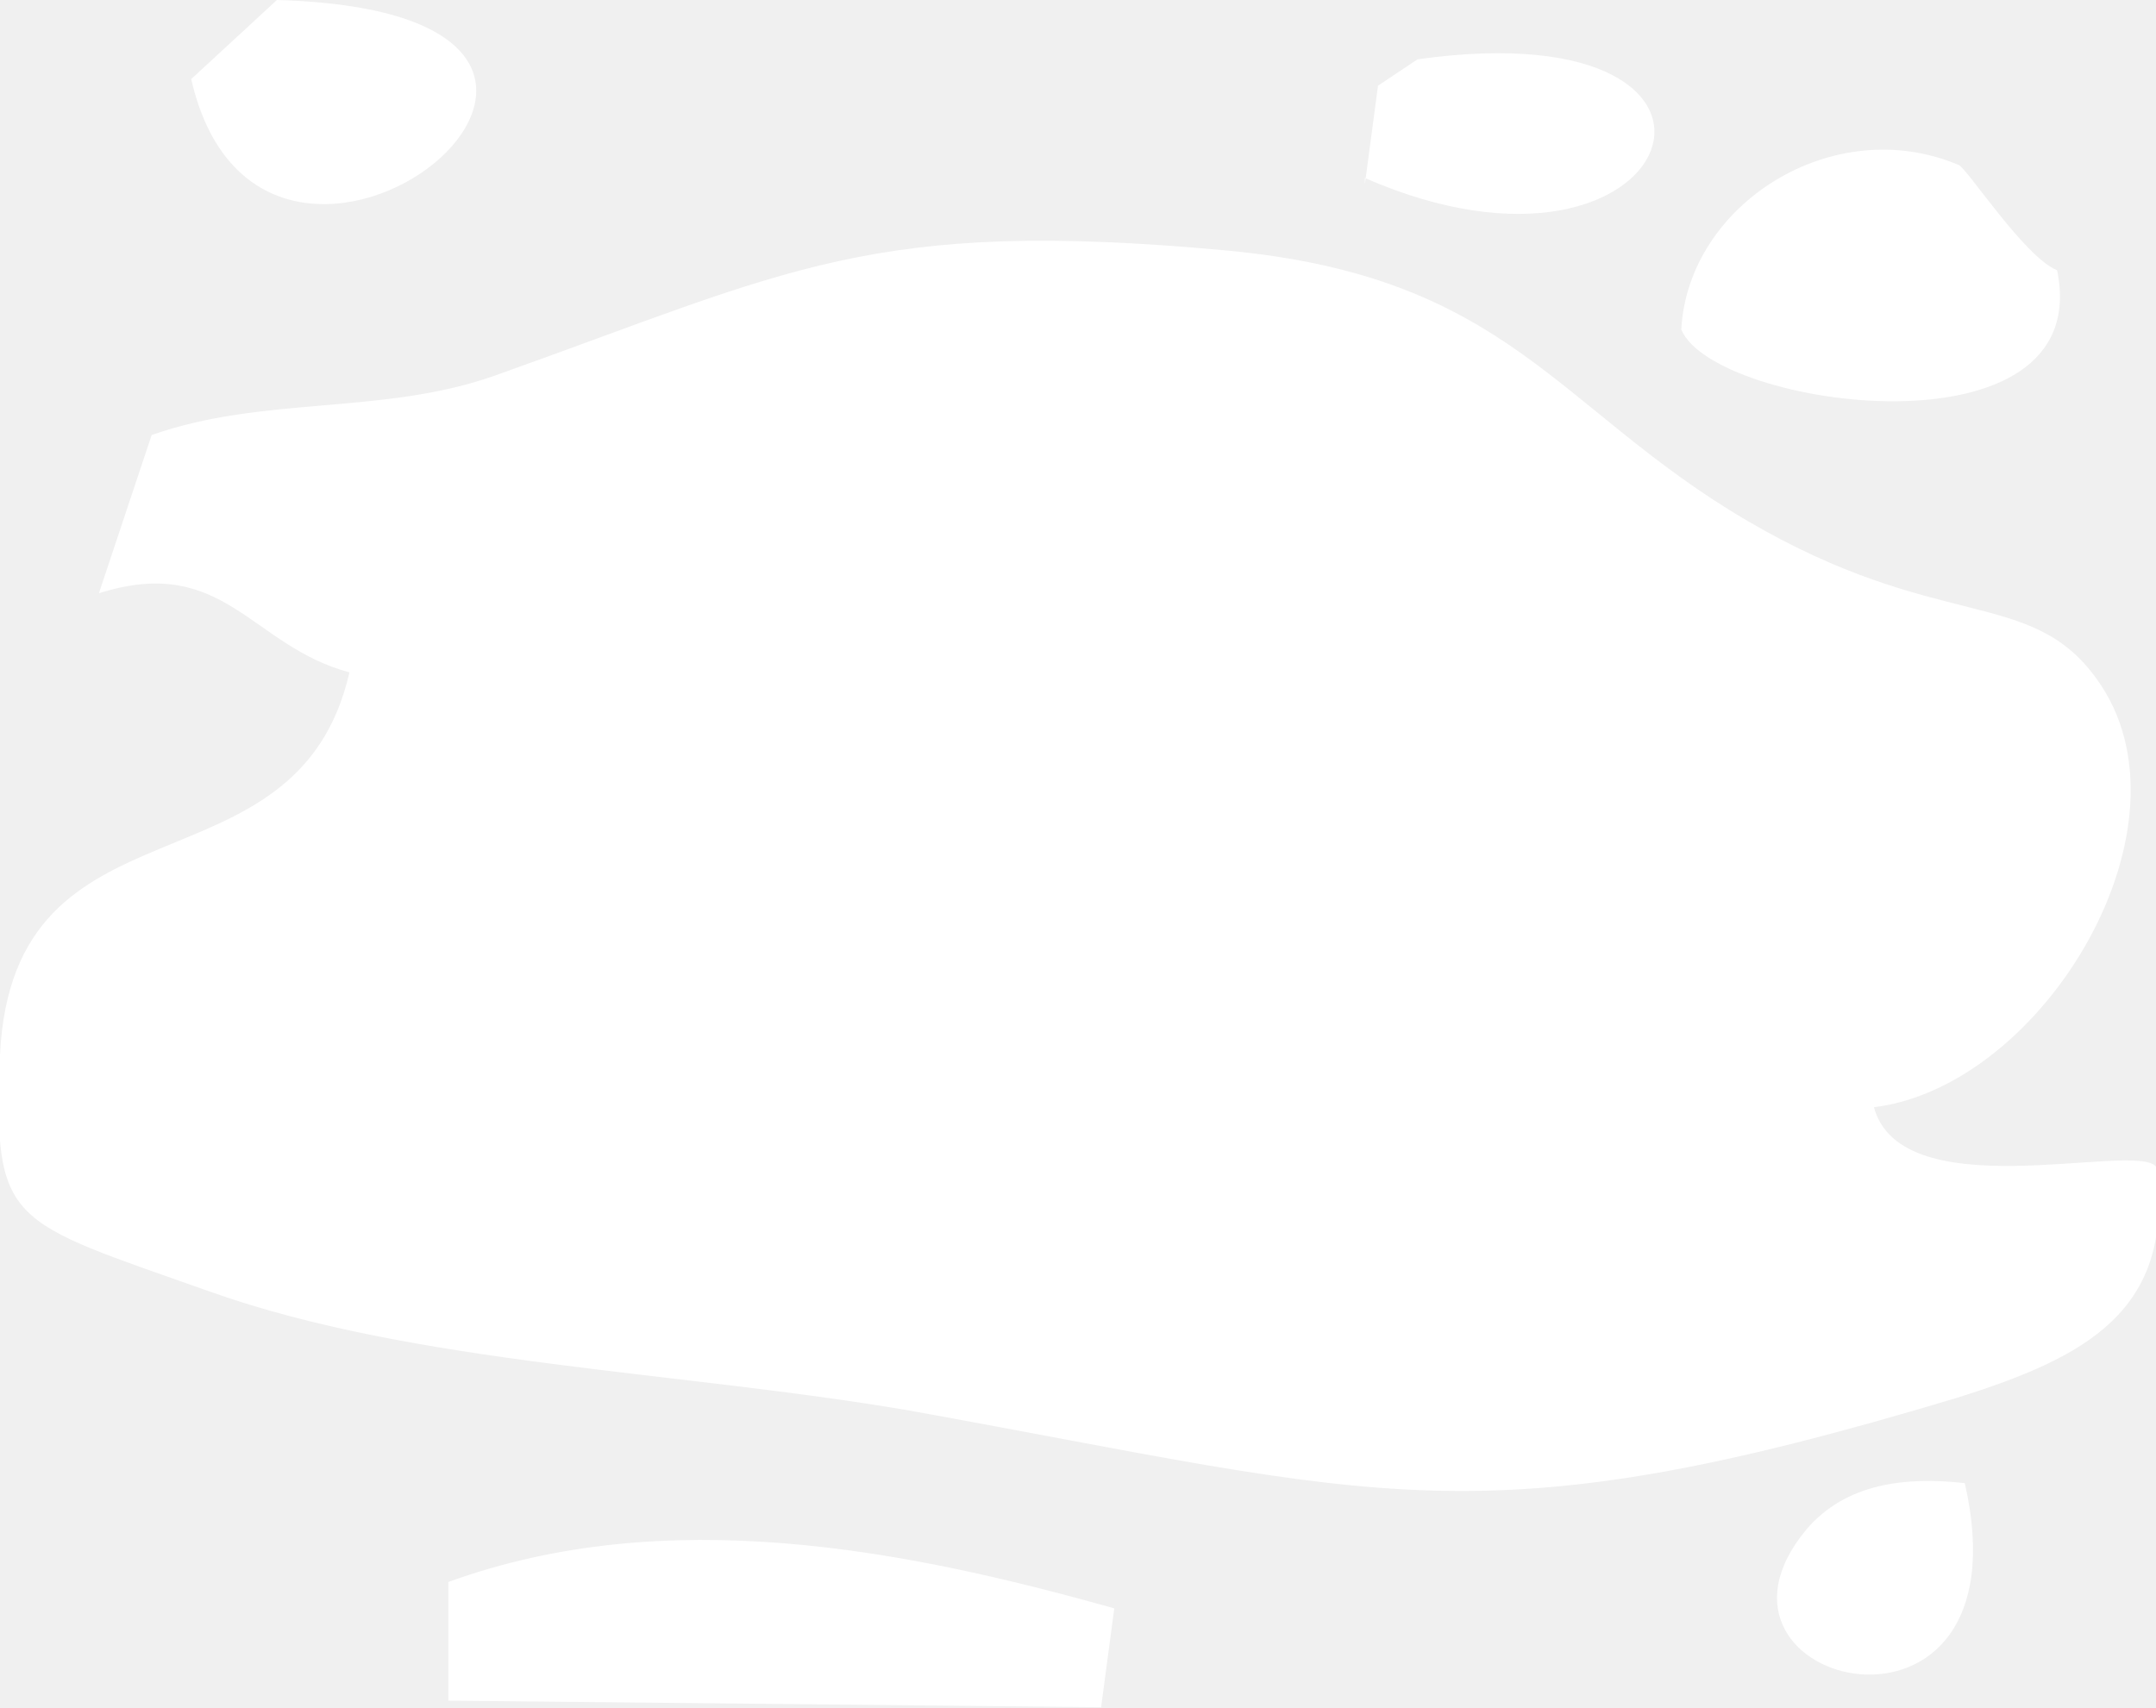
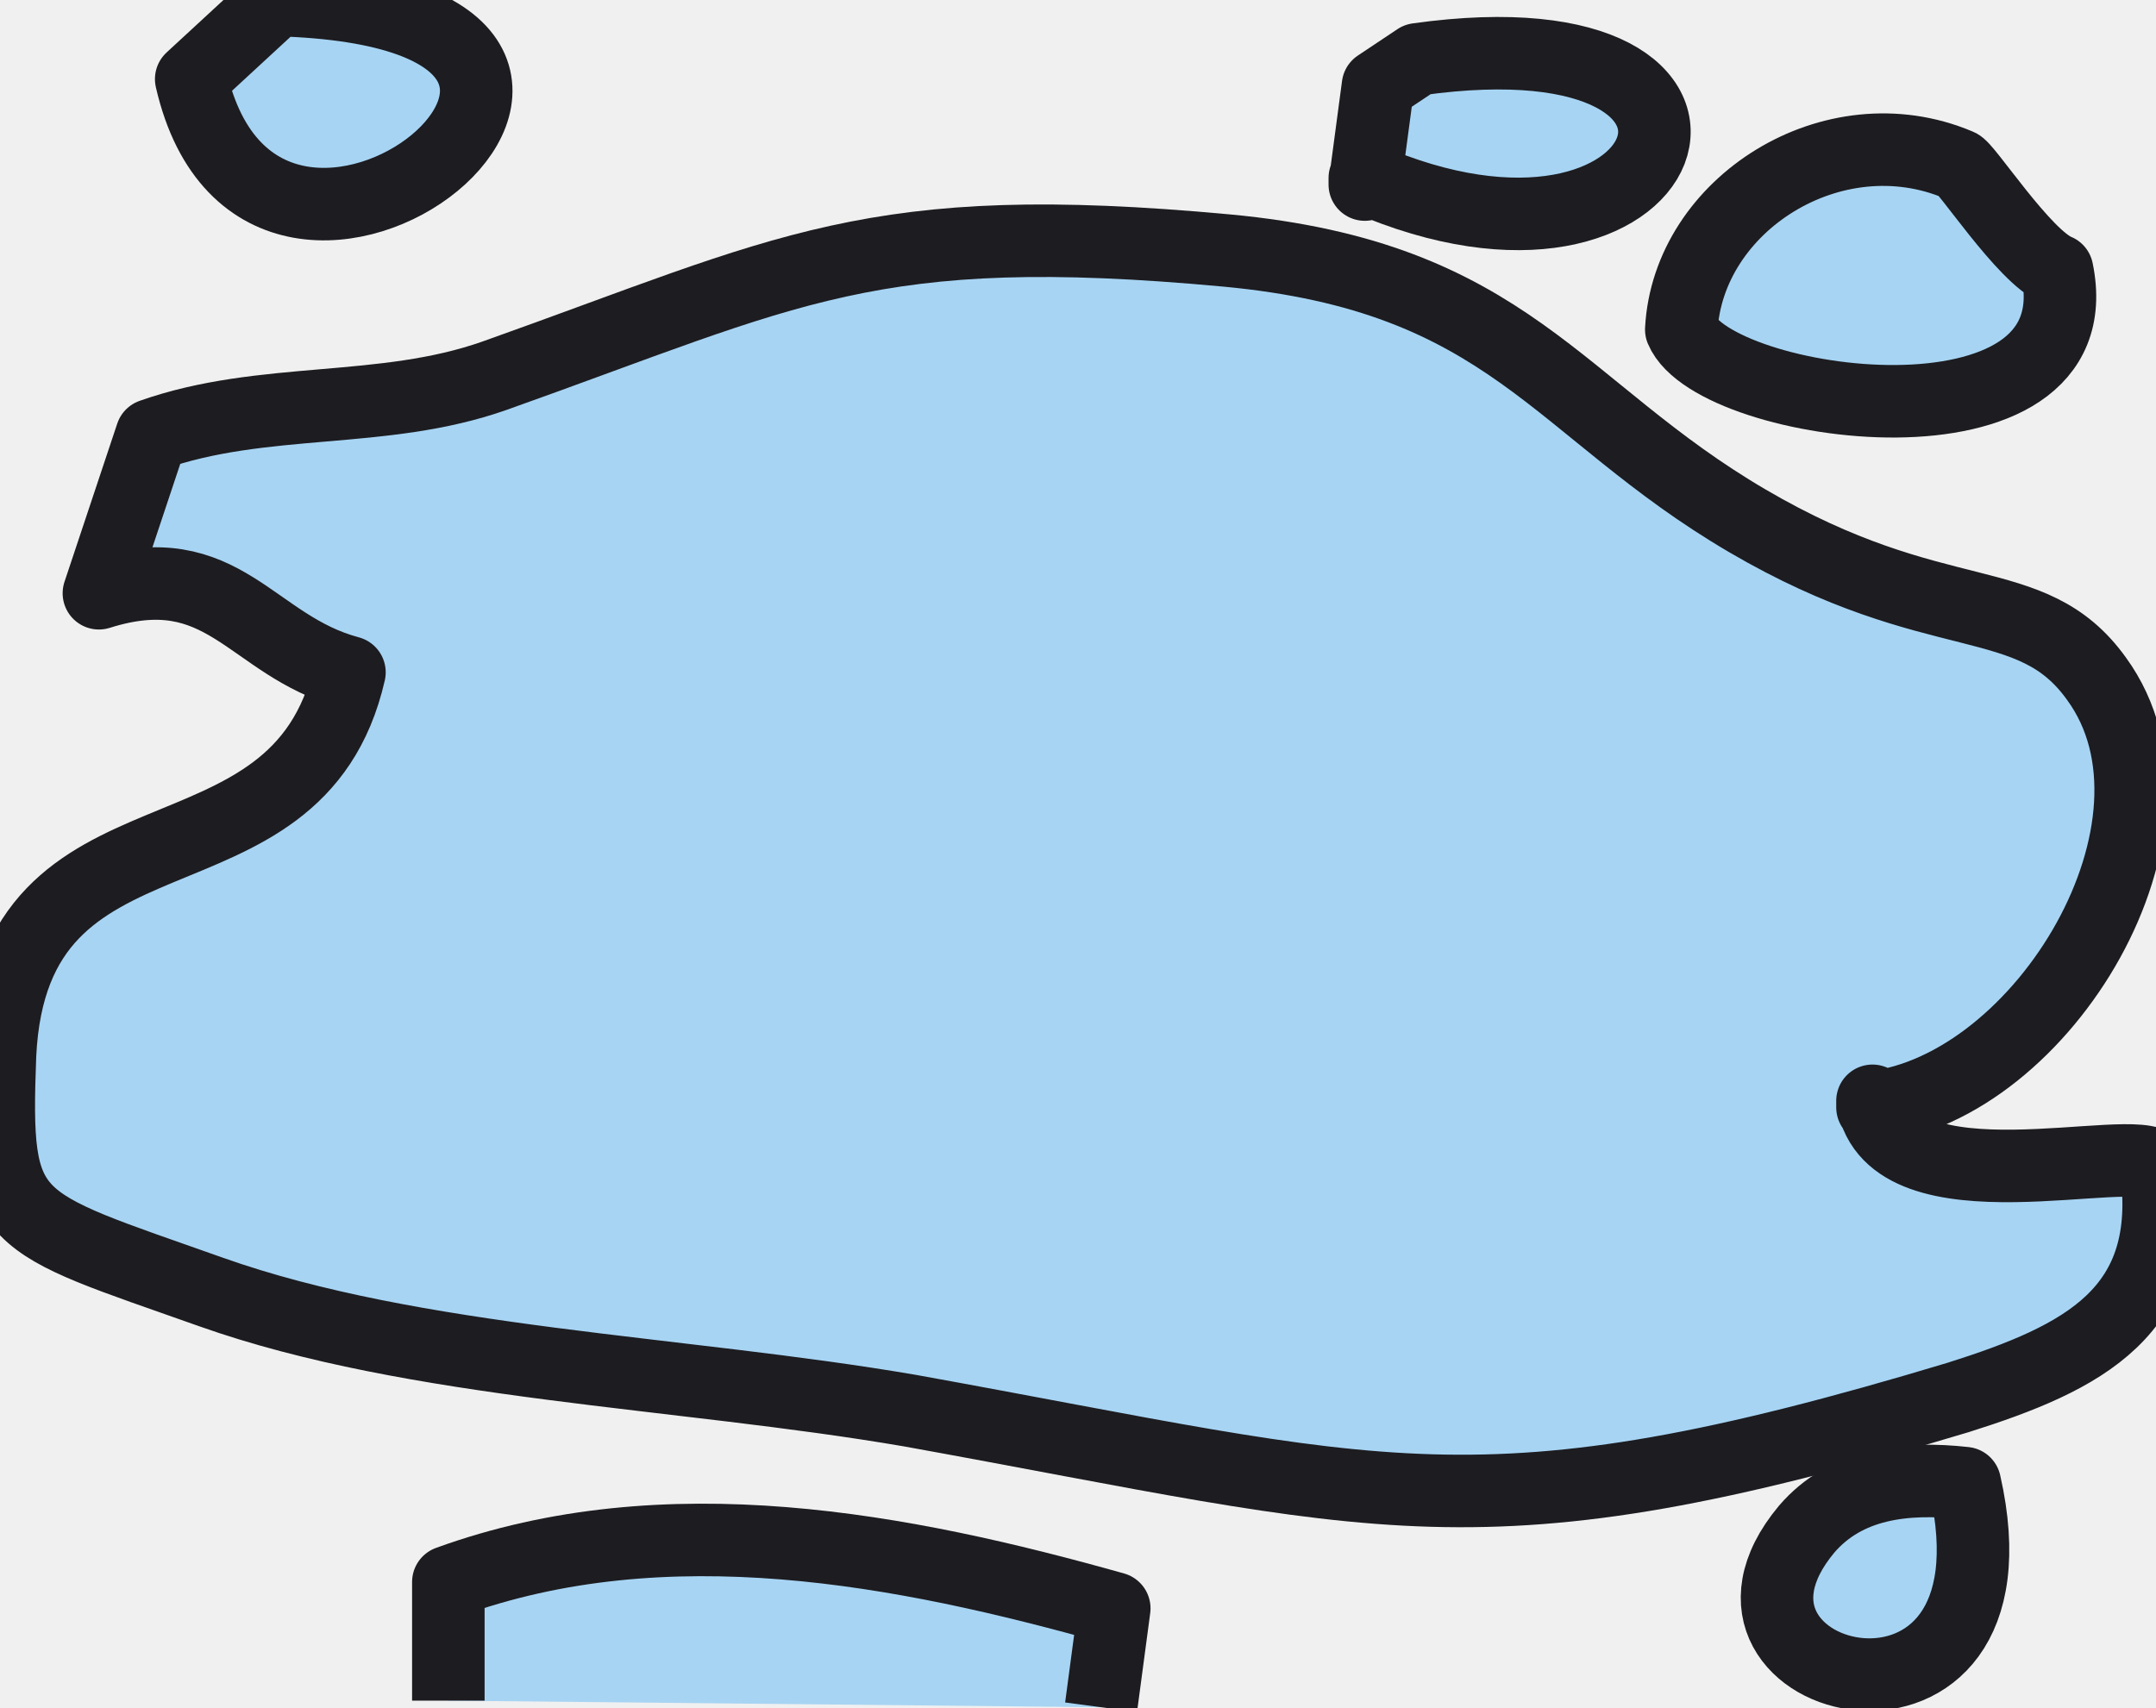
<svg xmlns="http://www.w3.org/2000/svg" id="Layer_1" width="32.7" height="25.9" version="1.1" viewBox="0 0 32.7 25.9">
-   <path d="M28.4,16.7c.3,1.7,4,.6,4.3,1,.3,2.2-1.1,2.9-3,3.5-7.3,2.2-8.7,1.5-15.9.2-3.5-.6-7.5-.7-10.6-1.8s-3.3-1-3.2-3.6c.2-4.1,4.5-2.3,5.3-5.8-1.5-.4-1.9-1.8-3.8-1.2l.8-2.4c1.7-.6,3.5-.3,5.2-.9,4.5-1.6,5.7-2.4,11.1-1.9,4.3.4,5,2.4,7.9,4.1s4.3,1,5.3,2.4c1.6,2.2-.8,6.2-3.4,6.5v-.1Z" fill="#fff" />
-   <path d="M6.8,25.8v-1.8c3.3-1.2,6.9-.5,10.1.4l-.2,1.5" fill="#fff" />
-   <path d="M29.7,2.5c.1,0,1,1.4,1.5,1.6.6,2.9-5.2,2.1-5.7.9.1-1.9,2.3-3.3,4.2-2.5Z" fill="#fff" />
-   <path d="M4.2,0c7,.2-.2,6-1.3,1.2l1.3-1.2Z" fill="#fff" />
-   <path d="M20.7,2.8l.2-1.5.6-.4c5.7-.8,4,3.9-.8,1.8v.1Z" fill="#fff" />
-   <path d="M29.8,22.5c1,4.4-4.4,3.1-2.4.7.6-.7,1.5-.8,2.4-.7Z" fill="#fff" />
+   <path d="M28.4,16.7c.3,1.7,4,.6,4.3,1,.3,2.2-1.1,2.9-3,3.5-7.3,2.2-8.7,1.5-15.9.2-3.5-.6-7.5-.7-10.6-1.8s-3.3-1-3.2-3.6c.2-4.1,4.5-2.3,5.3-5.8-1.5-.4-1.9-1.8-3.8-1.2l.8-2.4c1.7-.6,3.5-.3,5.2-.9,4.5-1.6,5.7-2.4,11.1-1.9,4.3.4,5,2.4,7.9,4.1s4.3,1,5.3,2.4c1.6,2.2-.8,6.2-3.4,6.5v-.1Z" fill="#a6d4f2" stroke="#1c1c21" stroke-width="1.1" stroke-linejoin="round" />
+   <path d="M6.8,25.8v-1.8c3.3-1.2,6.9-.5,10.1.4l-.2,1.5" fill="#a6d4f2" stroke="#1c1c21" stroke-width="1.1" stroke-linejoin="round" />
+   <path d="M29.7,2.5c.1,0,1,1.4,1.5,1.6.6,2.9-5.2,2.1-5.7.9.1-1.9,2.3-3.3,4.2-2.5Z" fill="#a6d4f2" stroke="#1c1c21" stroke-width="1.1" stroke-linejoin="round" />
+   <path d="M4.2,0c7,.2-.2,6-1.3,1.2l1.3-1.2Z" fill="#a6d4f2" stroke="#1c1c21" stroke-width="1.1" stroke-linejoin="round" />
+   <path d="M20.7,2.8l.2-1.5.6-.4c5.7-.8,4,3.9-.8,1.8v.1Z" fill="#a6d4f2" stroke="#1c1c21" stroke-width="1.1" stroke-linejoin="round" />
+   <path d="M29.8,22.5c1,4.4-4.4,3.1-2.4.7.6-.7,1.5-.8,2.4-.7Z" fill="#a6d4f2" stroke="#1c1c21" stroke-width="1.1" stroke-linejoin="round" />
</svg>
